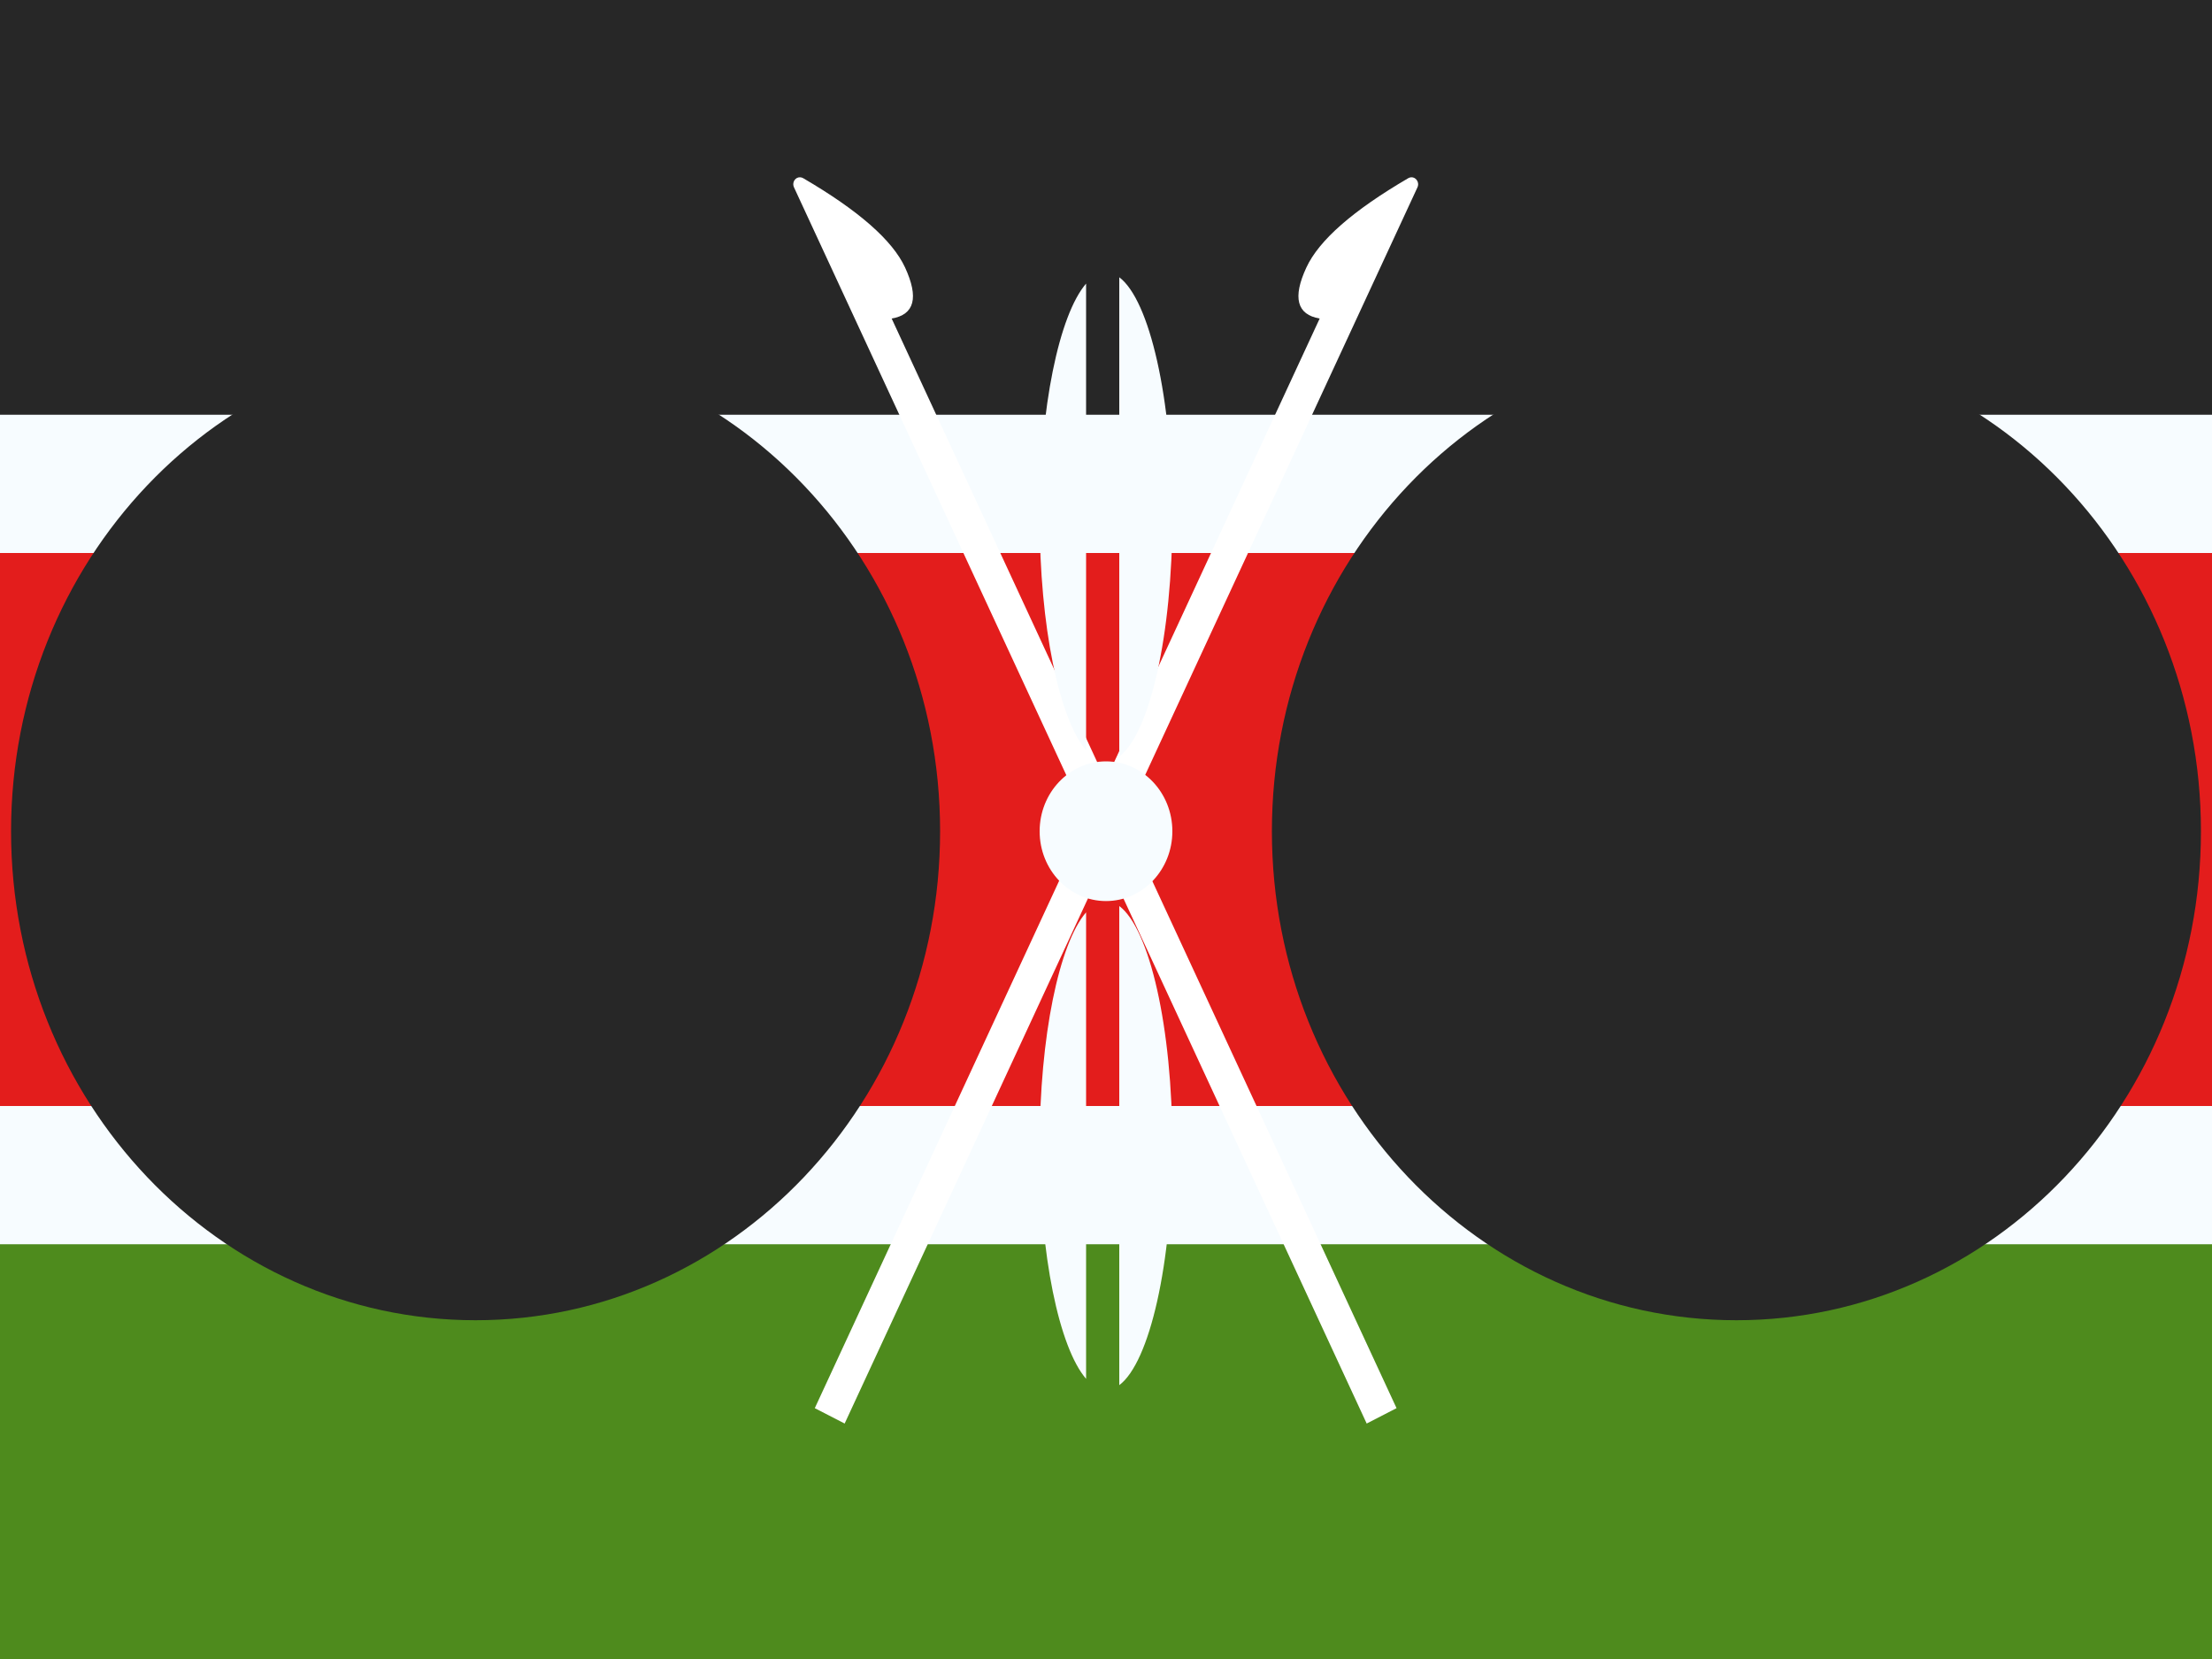
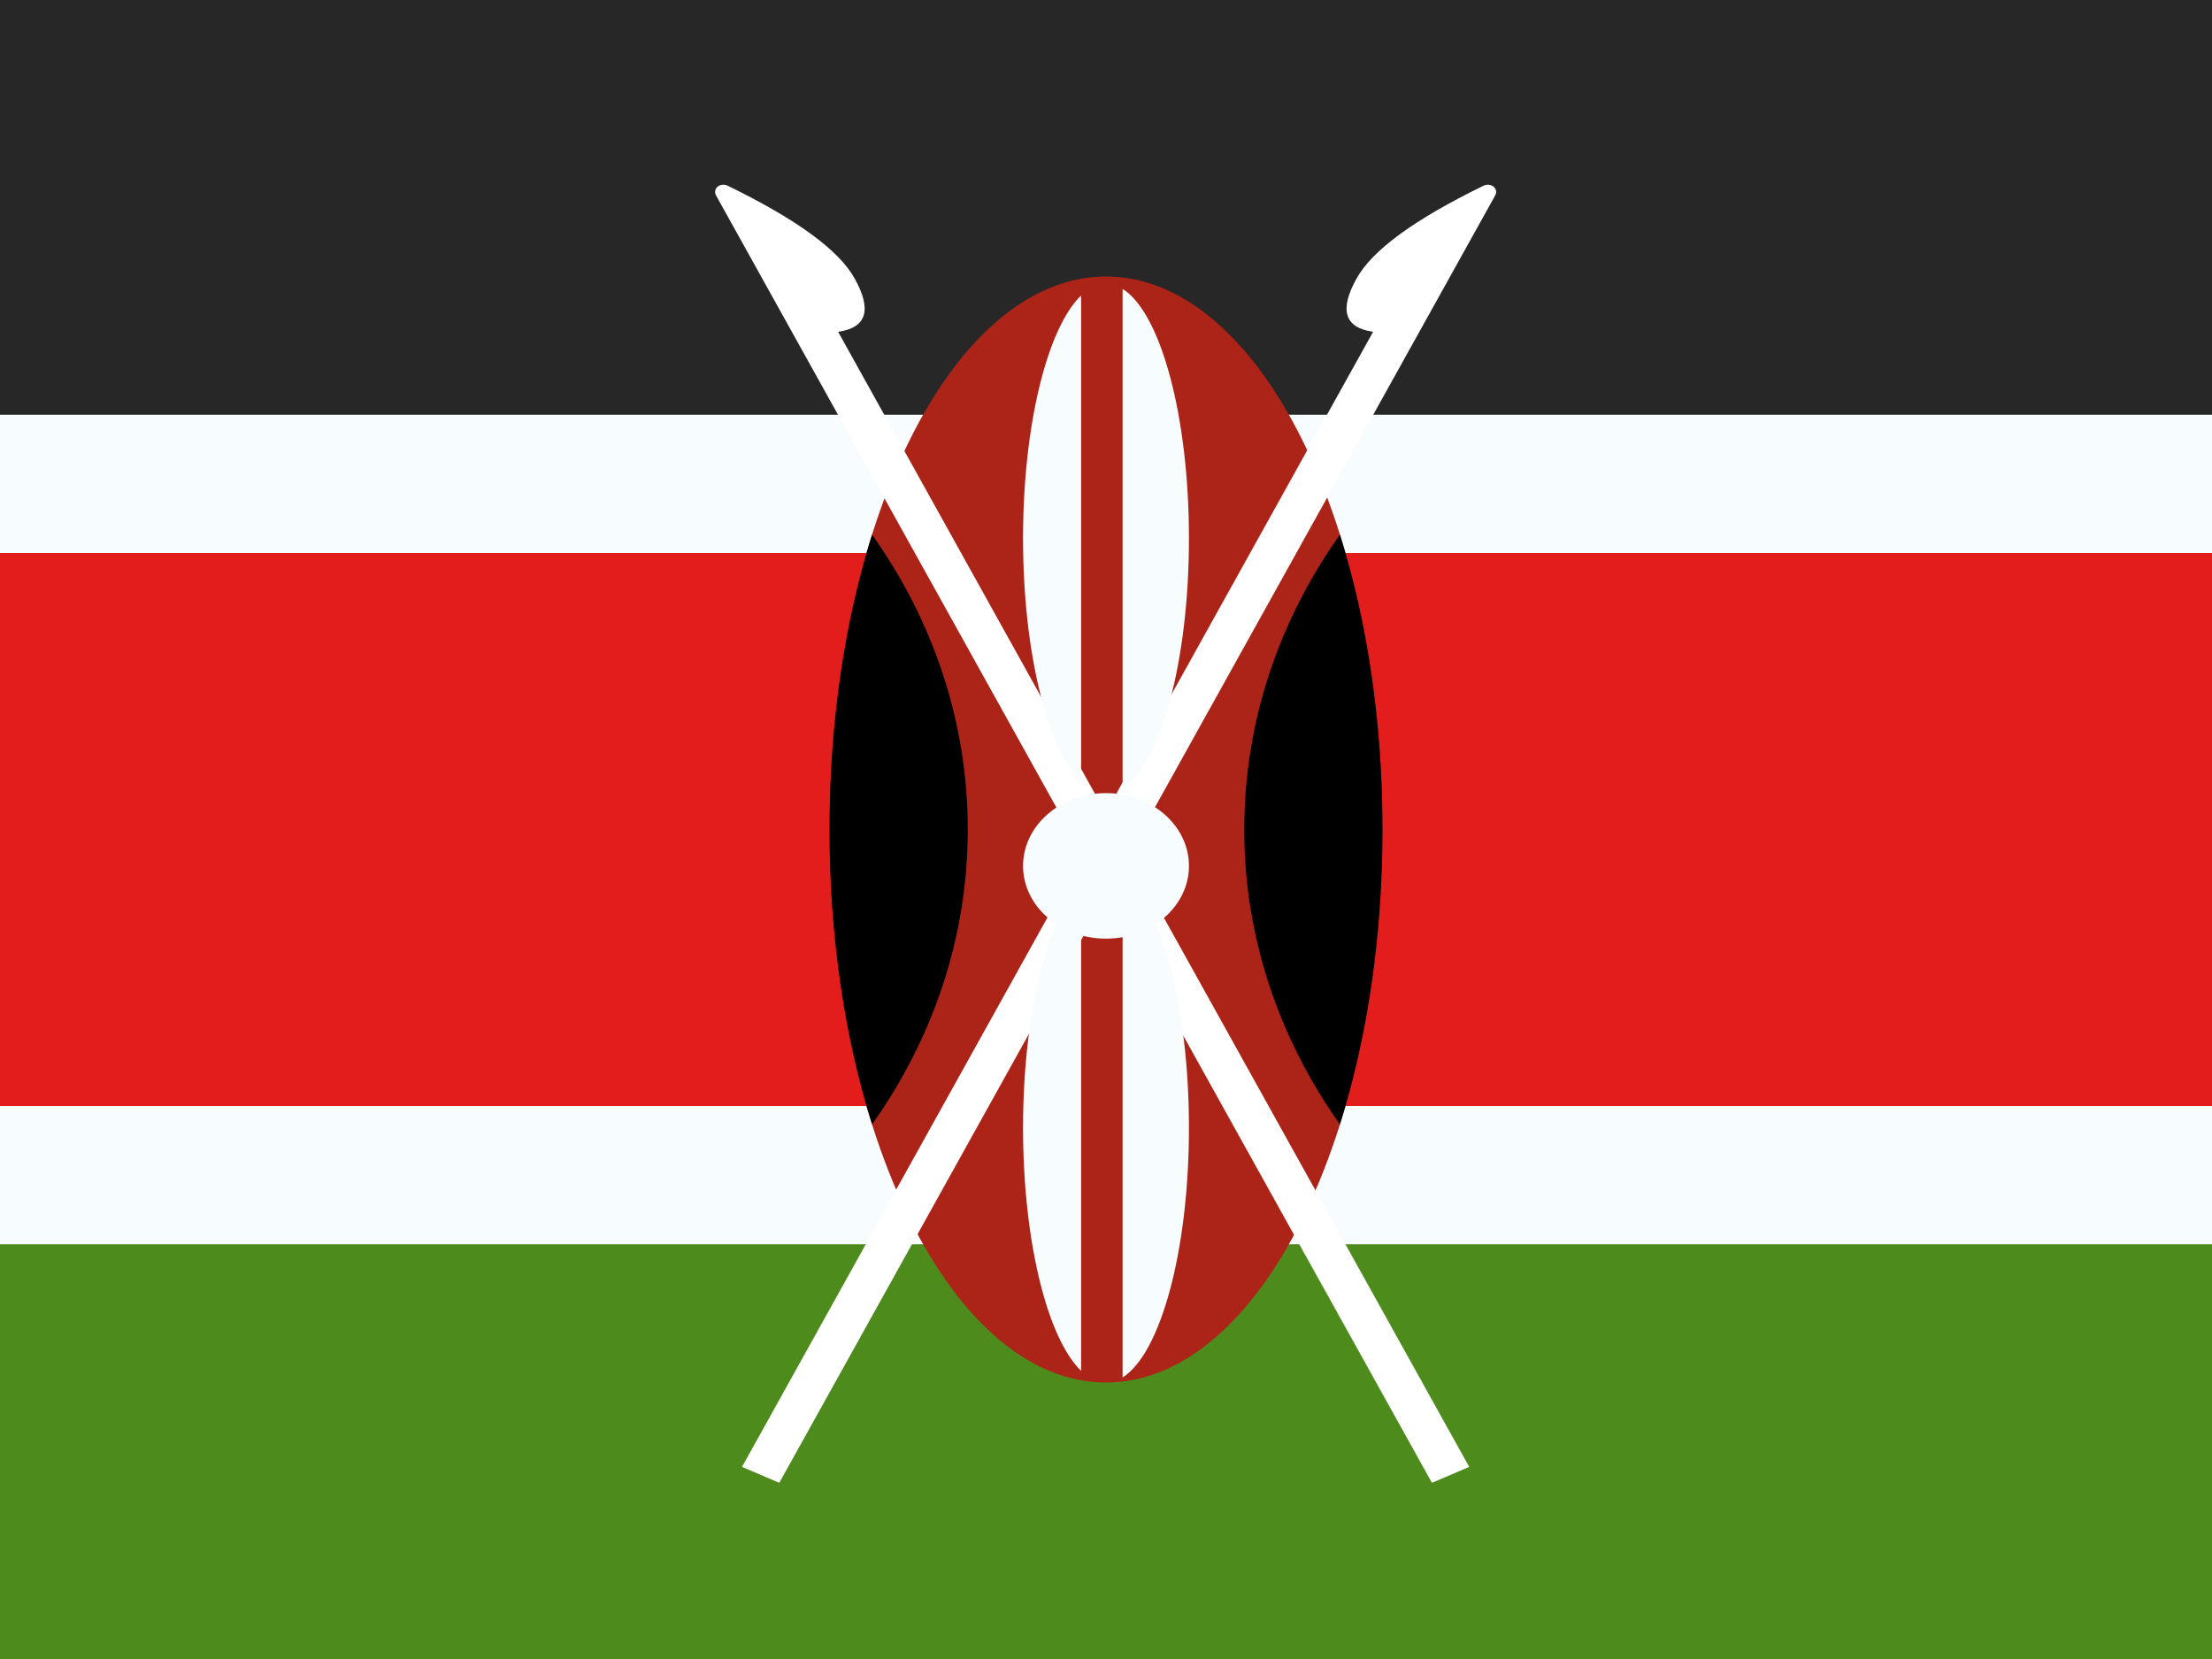
<svg xmlns="http://www.w3.org/2000/svg" width="20" height="15" viewBox="0 0 20 15" fill="none">
-   <g clip-path="url(#clip0_270_60878)">
+   <g clip-path="url(#clip0_1559_976)">
    <rect width="20" height="15" fill="white" />
+     <path fill-rule="evenodd" clip-rule="evenodd" d="M0 0H20V15H0V0Z" fill="#0067C3" />
    <path fill-rule="evenodd" clip-rule="evenodd" d="M0 0V5H20V0H0Z" fill="#272727" />
    <path fill-rule="evenodd" clip-rule="evenodd" d="M0 10V15H20V10H0Z" fill="#4E8B1D" />
    <path d="M0 4.375H-0.625V5V10V10.625H0H20H20.625V10V5V4.375H20H0Z" fill="#E31D1C" stroke="#F7FCFF" stroke-width="1.25" />
-     <path d="M11.812 2.418C11.926 2.172 12.233 1.903 12.733 1.611C12.75 1.601 12.771 1.6 12.788 1.609C12.818 1.625 12.831 1.663 12.816 1.694L7.637 12.871L7.367 12.732L11.932 2.88C11.726 2.845 11.685 2.691 11.812 2.418Z" fill="white" />
-     <path d="M8.183 2.418C8.309 2.691 8.269 2.845 8.062 2.88L12.627 12.732L12.357 12.871L7.179 1.694C7.164 1.663 7.176 1.625 7.206 1.609C7.224 1.6 7.245 1.601 7.262 1.611C7.762 1.903 8.069 2.172 8.183 2.418Z" fill="white" />
-     <path d="M4.3 11.937C6.62 11.937 8.5 9.957 8.5 7.516C8.5 5.074 6.62 3.095 4.3 3.095C1.98 3.095 0.1 5.074 0.1 7.516C0.1 9.957 1.98 11.937 4.3 11.937Z" fill="#272727" />
-     <path d="M15.7 11.937C18.02 11.937 19.9 9.957 19.9 7.516C19.9 5.074 18.02 3.095 15.7 3.095C13.38 3.095 11.5 5.074 11.5 7.516C11.5 9.957 13.38 11.937 15.7 11.937Z" fill="#272727" />
-     <path fill-rule="evenodd" clip-rule="evenodd" d="M10.12 6.84C10.394 6.635 10.6 5.743 10.6 4.674C10.6 3.604 10.394 2.712 10.12 2.507V6.84ZM9.82 6.783C9.577 6.501 9.4 5.663 9.4 4.674C9.4 3.684 9.577 2.846 9.82 2.564V6.783ZM9.82 8.249V12.467C9.577 12.185 9.4 11.348 9.4 10.358C9.4 9.368 9.577 8.53 9.82 8.249ZM10.12 12.524V8.192C10.394 8.396 10.6 9.288 10.6 10.358C10.6 11.427 10.394 12.319 10.12 12.524Z" fill="#F7FCFF" />
-     <path d="M10 6.884C10.331 6.884 10.6 7.167 10.6 7.516C10.6 7.865 10.331 8.147 10 8.147C9.669 8.147 9.4 7.865 9.4 7.516C9.4 7.167 9.669 6.884 10 6.884Z" fill="#F7FCFF" />
+     <ellipse cx="10" cy="7.5" rx="2.5" ry="5" fill="#AC2317" />
+     <path d="M12.265 2.519C12.407 2.262 12.791 1.982 13.416 1.678C13.437 1.668 13.463 1.667 13.485 1.676C13.523 1.692 13.538 1.732 13.52 1.765L7.046 13.407L6.709 13.263L12.415 3C12.157 2.963 12.107 2.803 12.265 2.519Z" fill="white" />
+     <path d="M7.728 2.519C7.886 2.803 7.836 2.963 7.578 3L13.284 13.263L12.947 13.407L6.473 1.765C6.455 1.732 6.47 1.692 6.508 1.676C6.53 1.667 6.556 1.668 6.577 1.678C7.202 1.982 7.586 2.262 7.728 2.519Z" fill="white" />
+     <path fill-rule="evenodd" clip-rule="evenodd" d="M12.115 10.166C12.359 9.394 12.5 8.48 12.5 7.5C12.5 6.52 12.359 5.606 12.115 4.834C11.567 5.606 11.25 6.52 11.25 7.5C11.25 8.48 11.567 9.394 12.115 10.166Z" fill="black" />
+     <path fill-rule="evenodd" clip-rule="evenodd" d="M7.885 4.834C7.641 5.606 7.5 6.52 7.5 7.5C7.5 8.48 7.641 9.394 7.885 10.166C8.433 9.394 8.75 8.48 8.75 7.5C8.75 6.52 8.433 5.606 7.885 4.834Z" fill="black" />
+     <path fill-rule="evenodd" clip-rule="evenodd" d="M10.15 7.125C10.492 6.912 10.75 5.982 10.75 4.868C10.75 3.754 10.492 2.825 10.15 2.612V7.125ZM9.775 7.066C9.471 6.772 9.25 5.899 9.25 4.868C9.25 3.837 9.471 2.965 9.775 2.671V7.066ZM9.775 8V12.395C9.471 12.101 9.25 11.228 9.25 10.197C9.25 9.166 9.471 8.294 9.775 8ZM10.15 12.454C10.492 12.241 10.75 11.311 10.75 10.197C10.75 9.083 10.492 8.154 10.15 7.941V12.454Z" fill="#F7FCFF" />
+     <path d="M10 7.171C10.414 7.171 10.75 7.466 10.75 7.829C10.75 8.192 10.414 8.487 10 8.487C9.586 8.487 9.25 8.192 9.25 7.829C9.25 7.466 9.586 7.171 10 7.171Z" fill="#F7FCFF" />
  </g>
  <defs>
-     <clipPath id="clip0_270_60878">
+     <clipPath id="clip0_1559_976">
      <rect width="20" height="15" fill="white" />
    </clipPath>
  </defs>
</svg>
